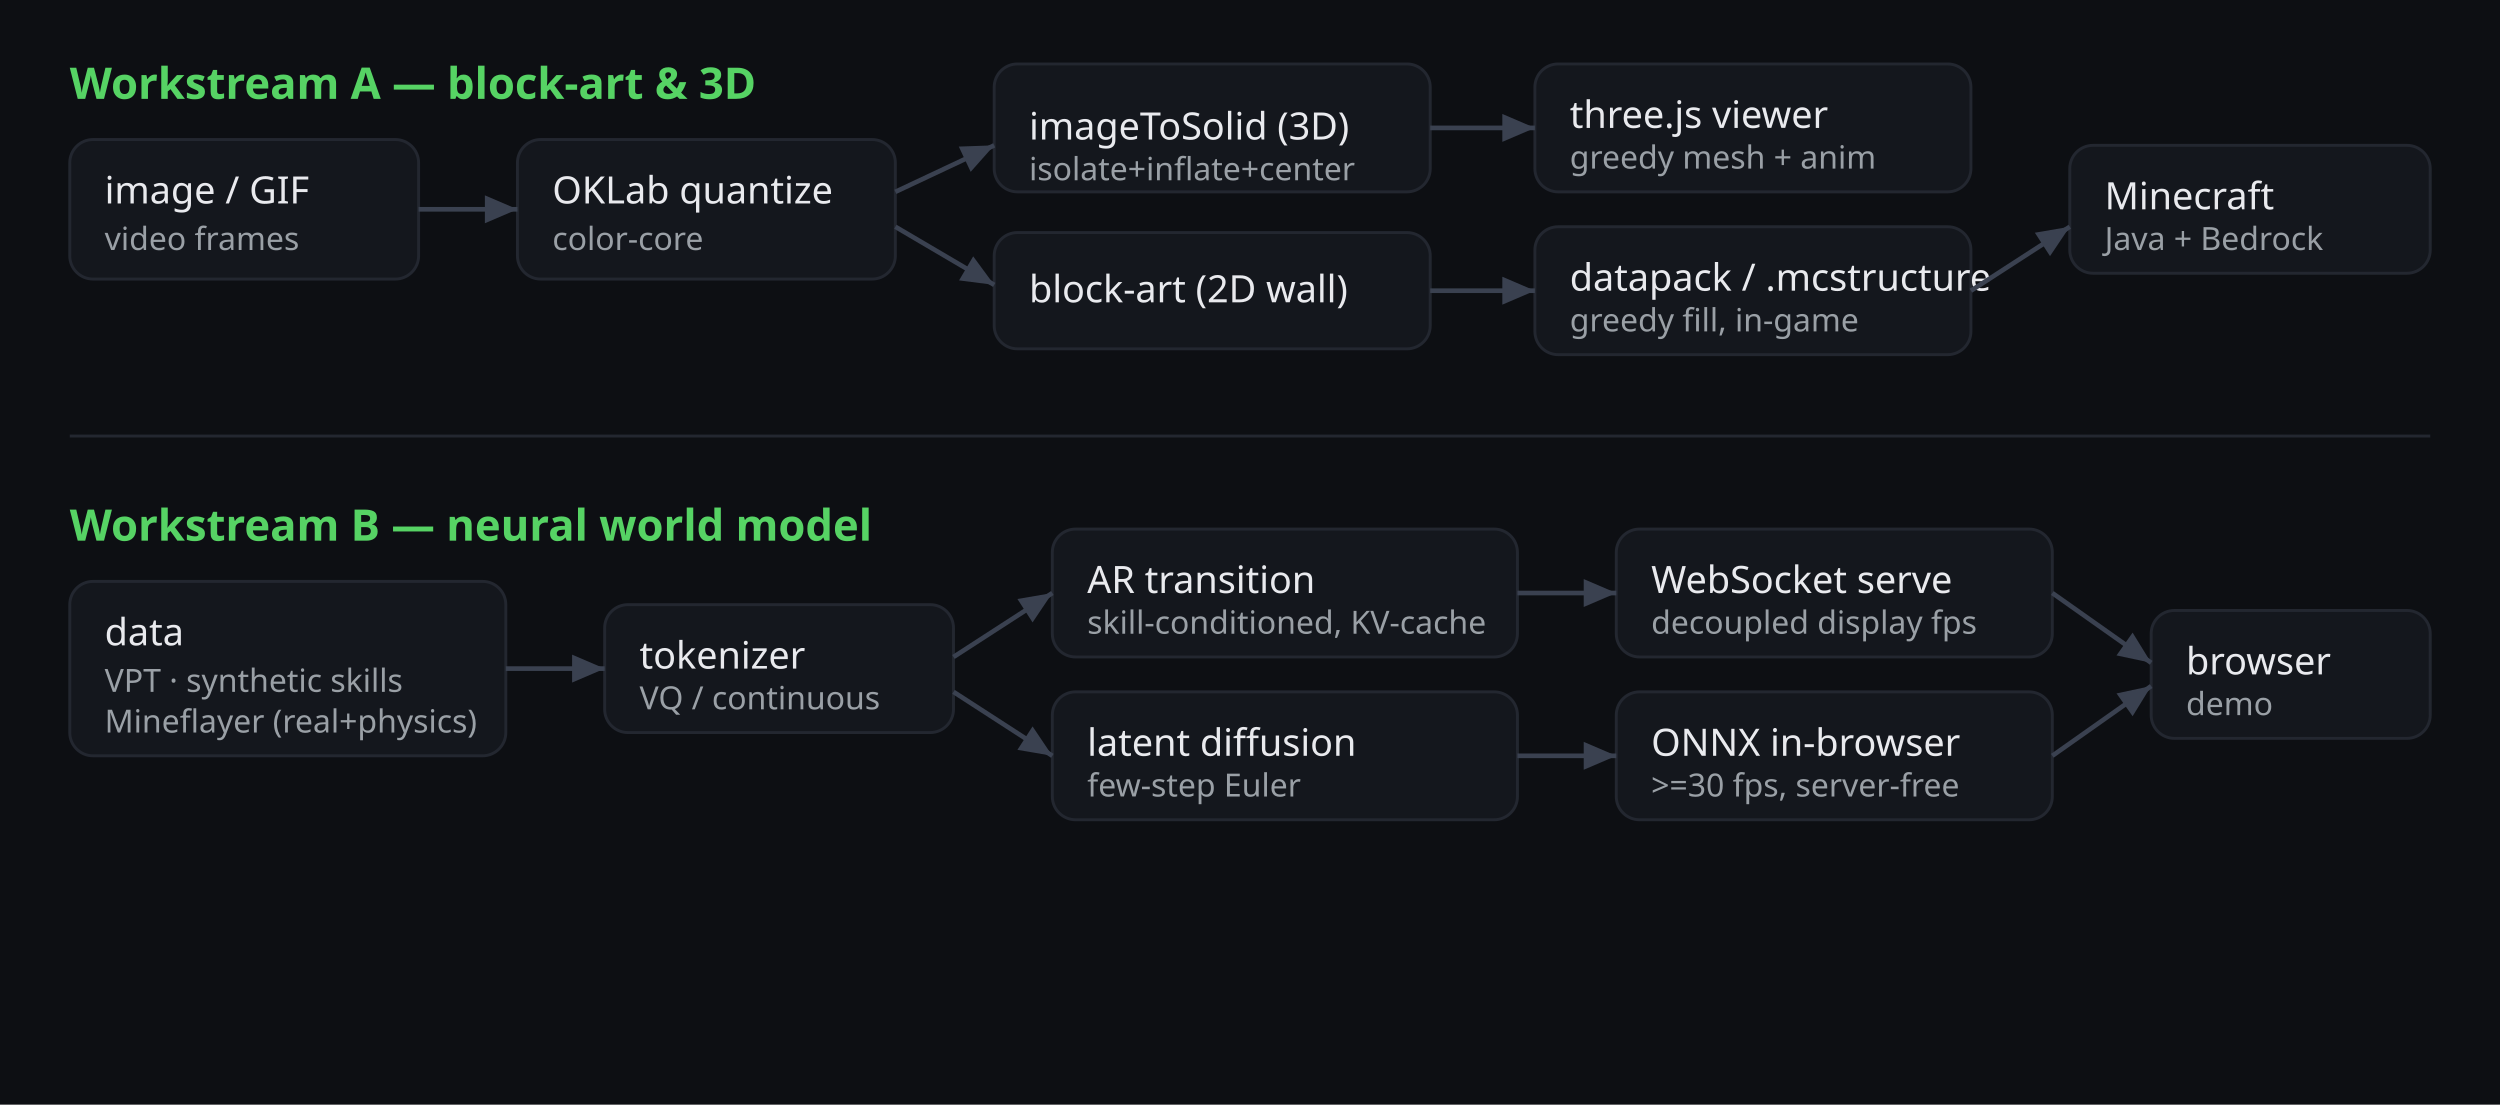
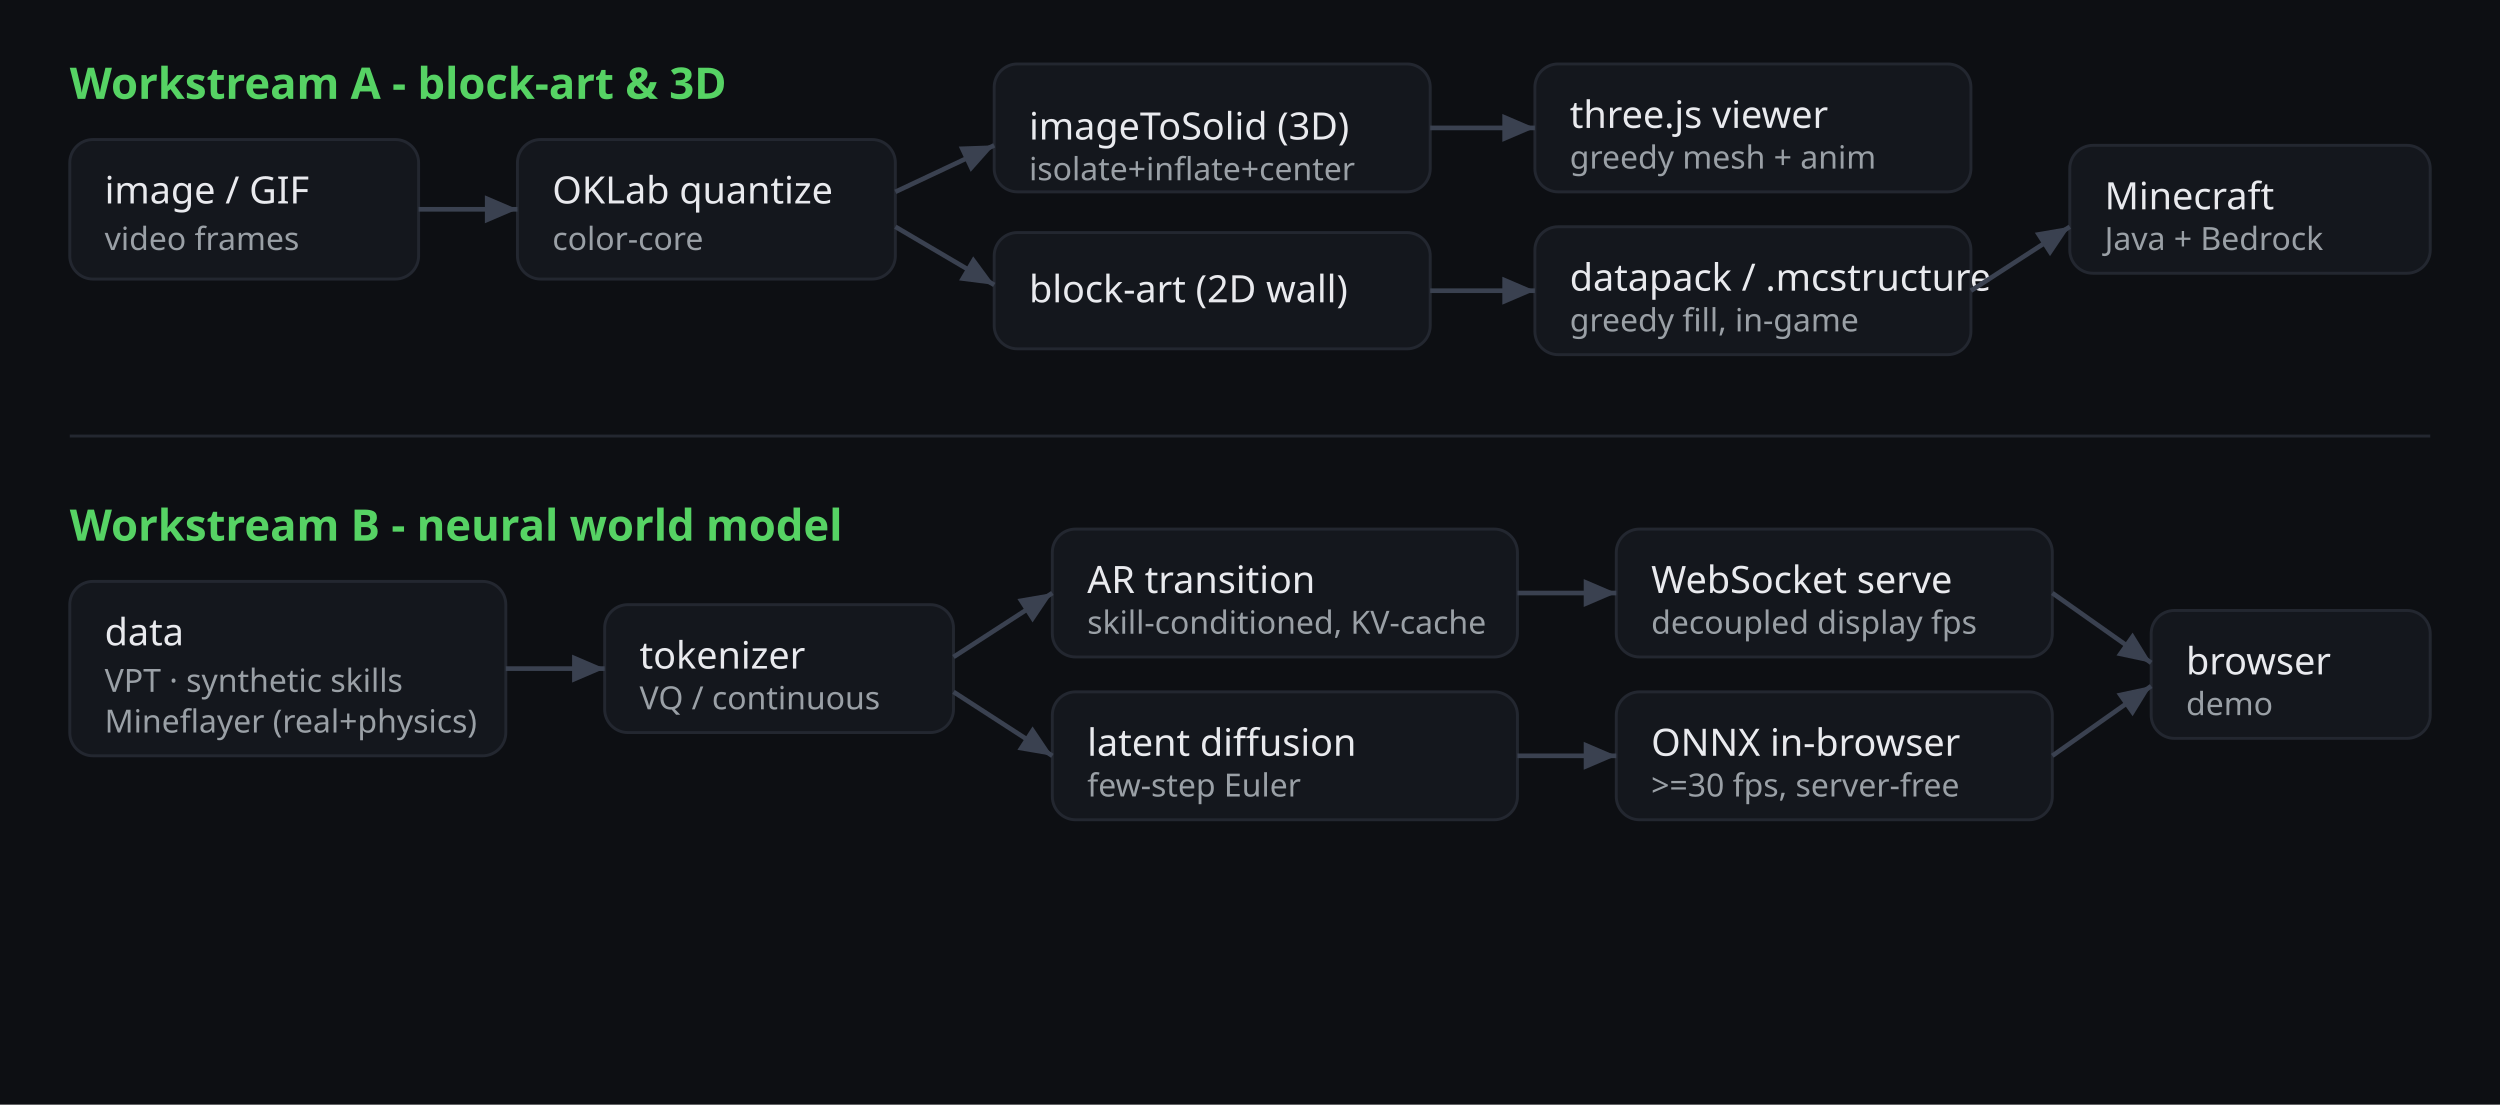
<svg xmlns="http://www.w3.org/2000/svg" viewBox="0 0 860 380" font-family="ui-sans-serif,system-ui,sans-serif" font-size="13">
  <rect width="860" height="380" fill="#0d0f13" />
  <style>
    .box{fill:#14171d;stroke:#232730;stroke-width:1;rx:8}
    .acc{fill:#56d364}.ink{fill:#e9eaee}.dim{fill:#9aa0a6}.link{fill:#7dd3fc}
    .arr{stroke:#3a4150;stroke-width:1.6;marker-end:url(#a)}
    .t{fill:#e9eaee}.s{fill:#9aa0a6;font-size:11px}
  </style>
  <defs>
    <marker id="a" markerWidth="9" markerHeight="9" refX="7" refY="3" orient="auto">
      <path d="M0,0 L7,3 L0,6 Z" fill="#3a4150" />
    </marker>
  </defs>
-   <text x="24" y="34" class="acc" font-size="15" font-weight="700">Workstream A — block-art &amp; 3D</text>
+   <text x="24" y="34" class="acc" font-size="15" font-weight="700">Workstream A - block-art &amp; 3D</text>
  <rect class="box" x="24" y="48" width="120" height="48" rx="8" />
  <text x="36" y="70" class="t">image / GIF</text>
  <text x="36" y="86" class="s">video frames</text>
  <rect class="box" x="178" y="48" width="130" height="48" rx="8" />
  <text x="190" y="70" class="t">OKLab quantize</text>
  <text x="190" y="86" class="s">color-core</text>
  <rect class="box" x="342" y="22" width="150" height="44" rx="8" />
  <text x="354" y="48" class="t">imageToSolid (3D)</text>
  <text x="354" y="62" class="s">isolate+inflate+center</text>
  <rect class="box" x="342" y="80" width="150" height="40" rx="8" />
  <text x="354" y="104" class="t">block-art (2D wall)</text>
  <rect class="box" x="528" y="22" width="150" height="44" rx="8" />
  <text x="540" y="44" class="t">three.js viewer</text>
  <text x="540" y="58" class="s">greedy mesh + anim</text>
  <rect class="box" x="528" y="78" width="150" height="44" rx="8" />
  <text x="540" y="100" class="t">datapack / .mcstructure</text>
  <text x="540" y="114" class="s">greedy fill, in-game</text>
  <rect class="box" x="712" y="50" width="124" height="44" rx="8" />
  <text x="724" y="72" class="t">Minecraft</text>
  <text x="724" y="86" class="s">Java + Bedrock</text>
  <line class="arr" x1="144" y1="72" x2="178" y2="72" />
  <line class="arr" x1="308" y1="66" x2="342" y2="50" />
  <line class="arr" x1="308" y1="78" x2="342" y2="98" />
  <line class="arr" x1="492" y1="44" x2="528" y2="44" />
  <line class="arr" x1="492" y1="100" x2="528" y2="100" />
  <line class="arr" x1="678" y1="100" x2="712" y2="78" />
  <line x1="24" y1="150" x2="836" y2="150" stroke="#232730" />
-   <text x="24" y="186" class="acc" font-size="15" font-weight="700">Workstream B — neural world model</text>
+   <text x="24" y="186" class="acc" font-size="15" font-weight="700">Workstream B - neural world model</text>
  <rect class="box" x="24" y="200" width="150" height="60" rx="8" />
  <text x="36" y="222" class="t">data</text>
  <text x="36" y="238" class="s">VPT · synthetic skills</text>
  <text x="36" y="252" class="s">Mineflayer (real+physics)</text>
  <rect class="box" x="208" y="208" width="120" height="44" rx="8" />
  <text x="220" y="230" class="t">tokenizer</text>
  <text x="220" y="244" class="s">VQ / continuous</text>
  <rect class="box" x="362" y="182" width="160" height="44" rx="8" />
  <text x="374" y="204" class="t">AR transition</text>
  <text x="374" y="218" class="s">skill-conditioned, KV-cache</text>
  <rect class="box" x="362" y="238" width="160" height="44" rx="8" />
  <text x="374" y="260" class="t">latent diffusion</text>
  <text x="374" y="274" class="s">few-step Euler</text>
  <rect class="box" x="556" y="182" width="150" height="44" rx="8" />
  <text x="568" y="204" class="t">WebSocket serve</text>
  <text x="568" y="218" class="s">decoupled display fps</text>
  <rect class="box" x="556" y="238" width="150" height="44" rx="8" />
  <text x="568" y="260" class="t">ONNX in-browser</text>
  <text x="568" y="274" class="s">&gt;=30 fps, server-free</text>
  <rect class="box" x="740" y="210" width="96" height="44" rx="8" />
  <text x="752" y="232" class="t">browser</text>
  <text x="752" y="246" class="s">demo</text>
  <line class="arr" x1="174" y1="230" x2="208" y2="230" />
  <line class="arr" x1="328" y1="226" x2="362" y2="204" />
  <line class="arr" x1="328" y1="238" x2="362" y2="260" />
  <line class="arr" x1="522" y1="204" x2="556" y2="204" />
  <line class="arr" x1="522" y1="260" x2="556" y2="260" />
  <line class="arr" x1="706" y1="204" x2="740" y2="228" />
  <line class="arr" x1="706" y1="260" x2="740" y2="236" />
</svg>
